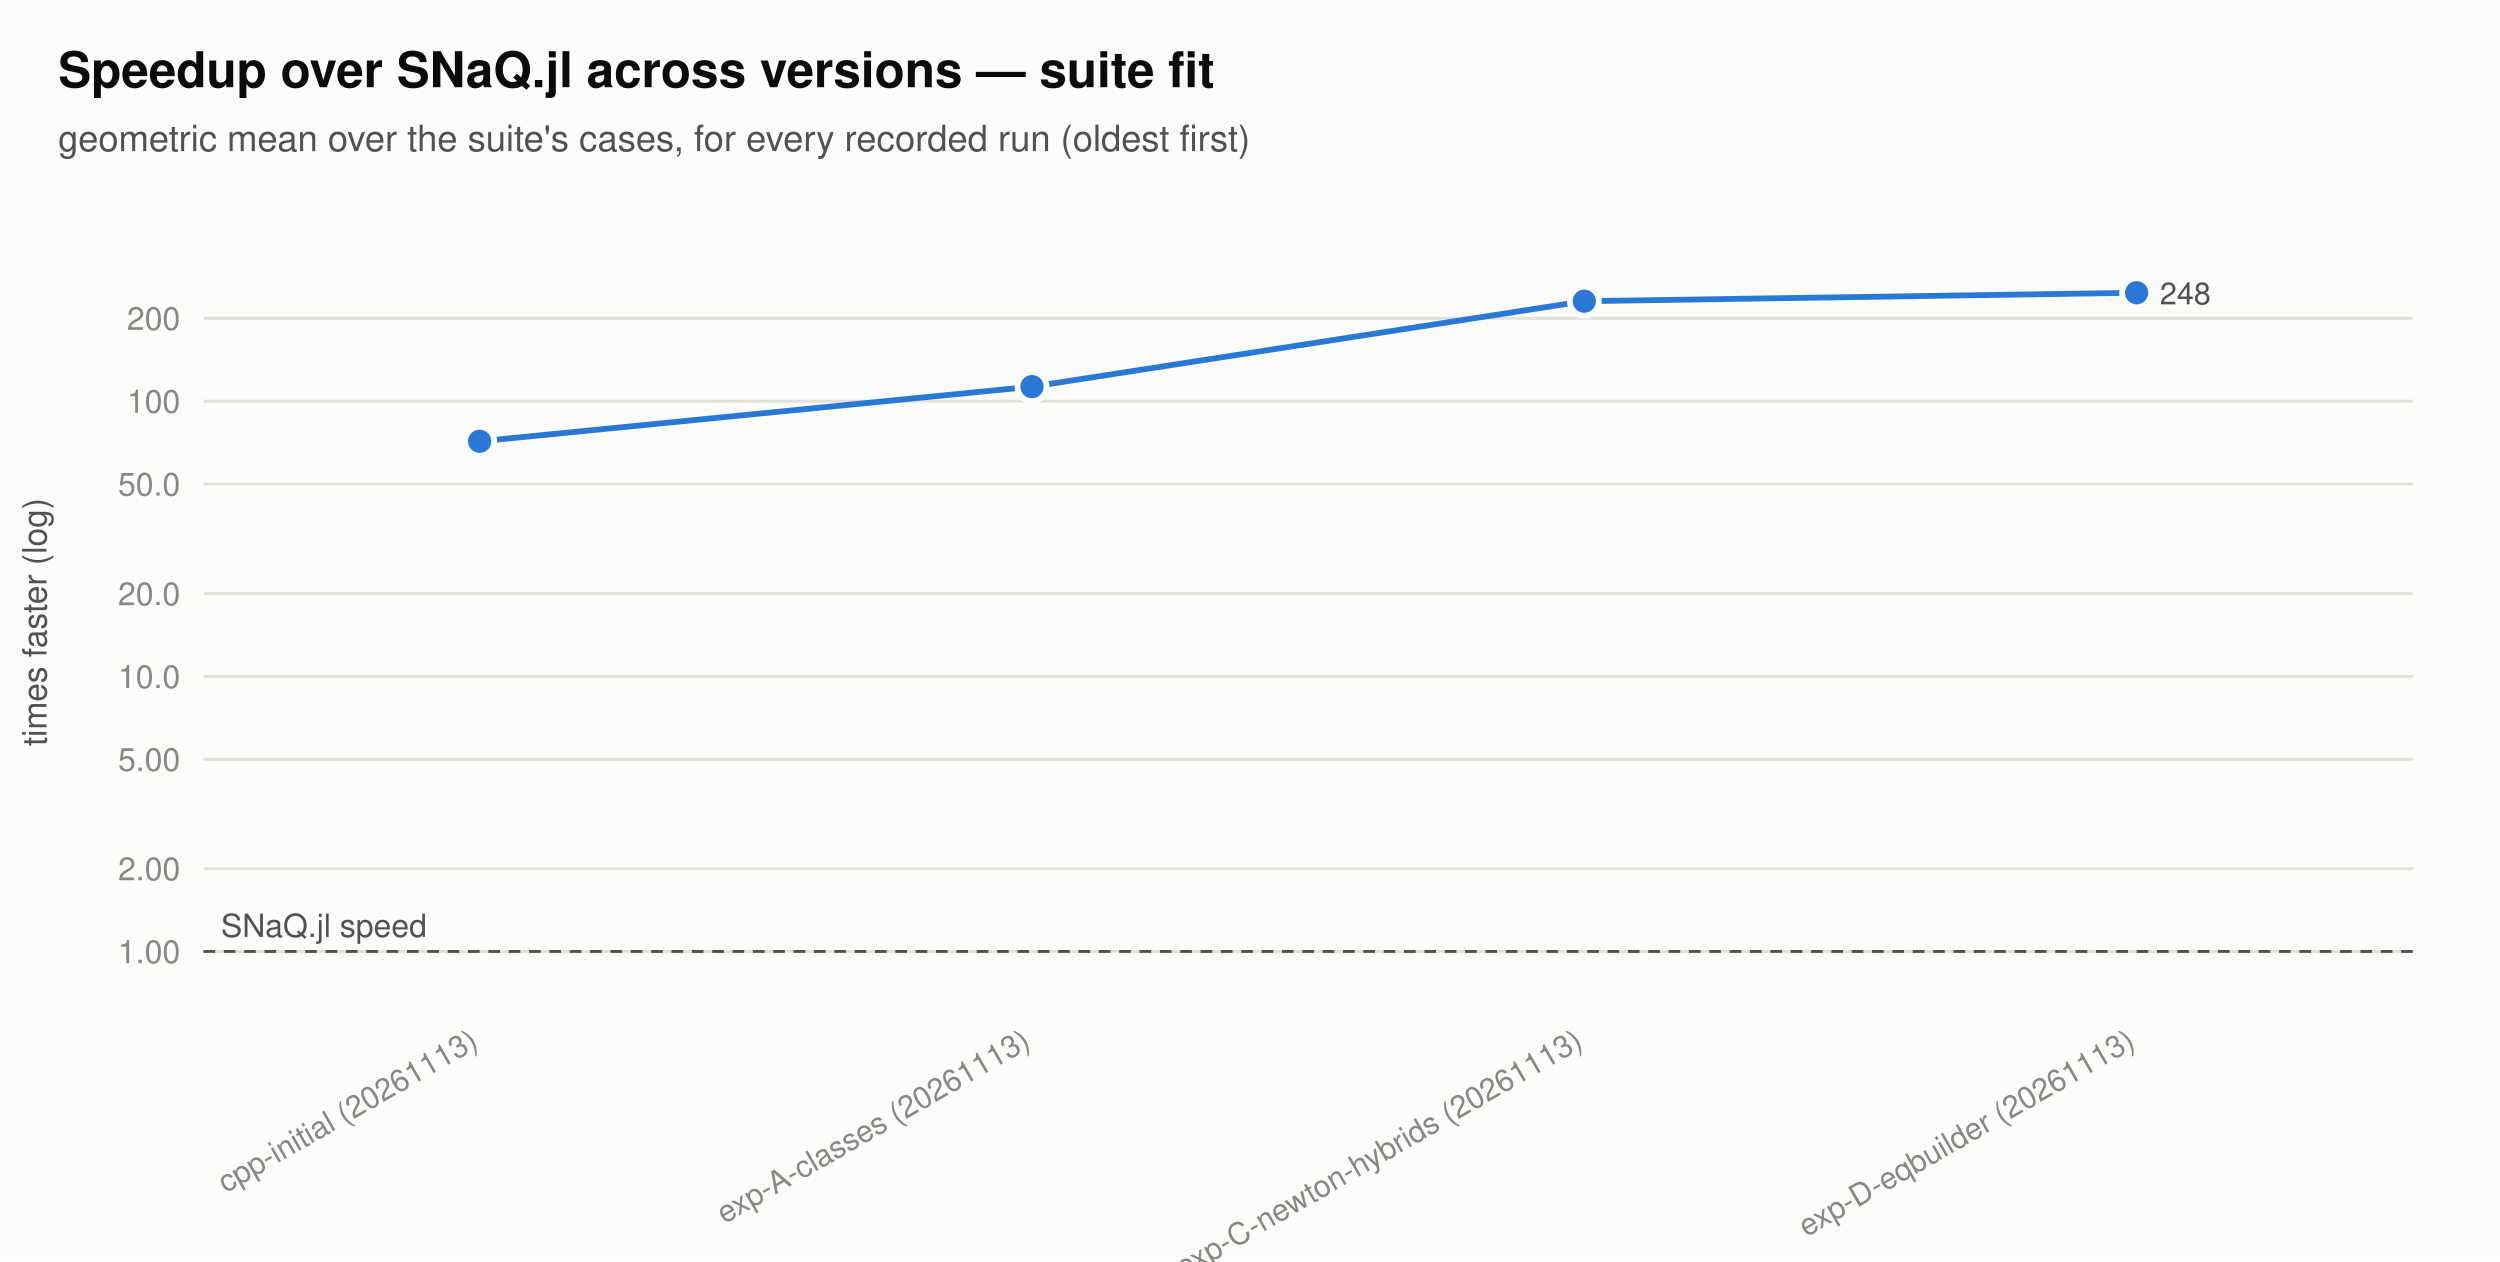
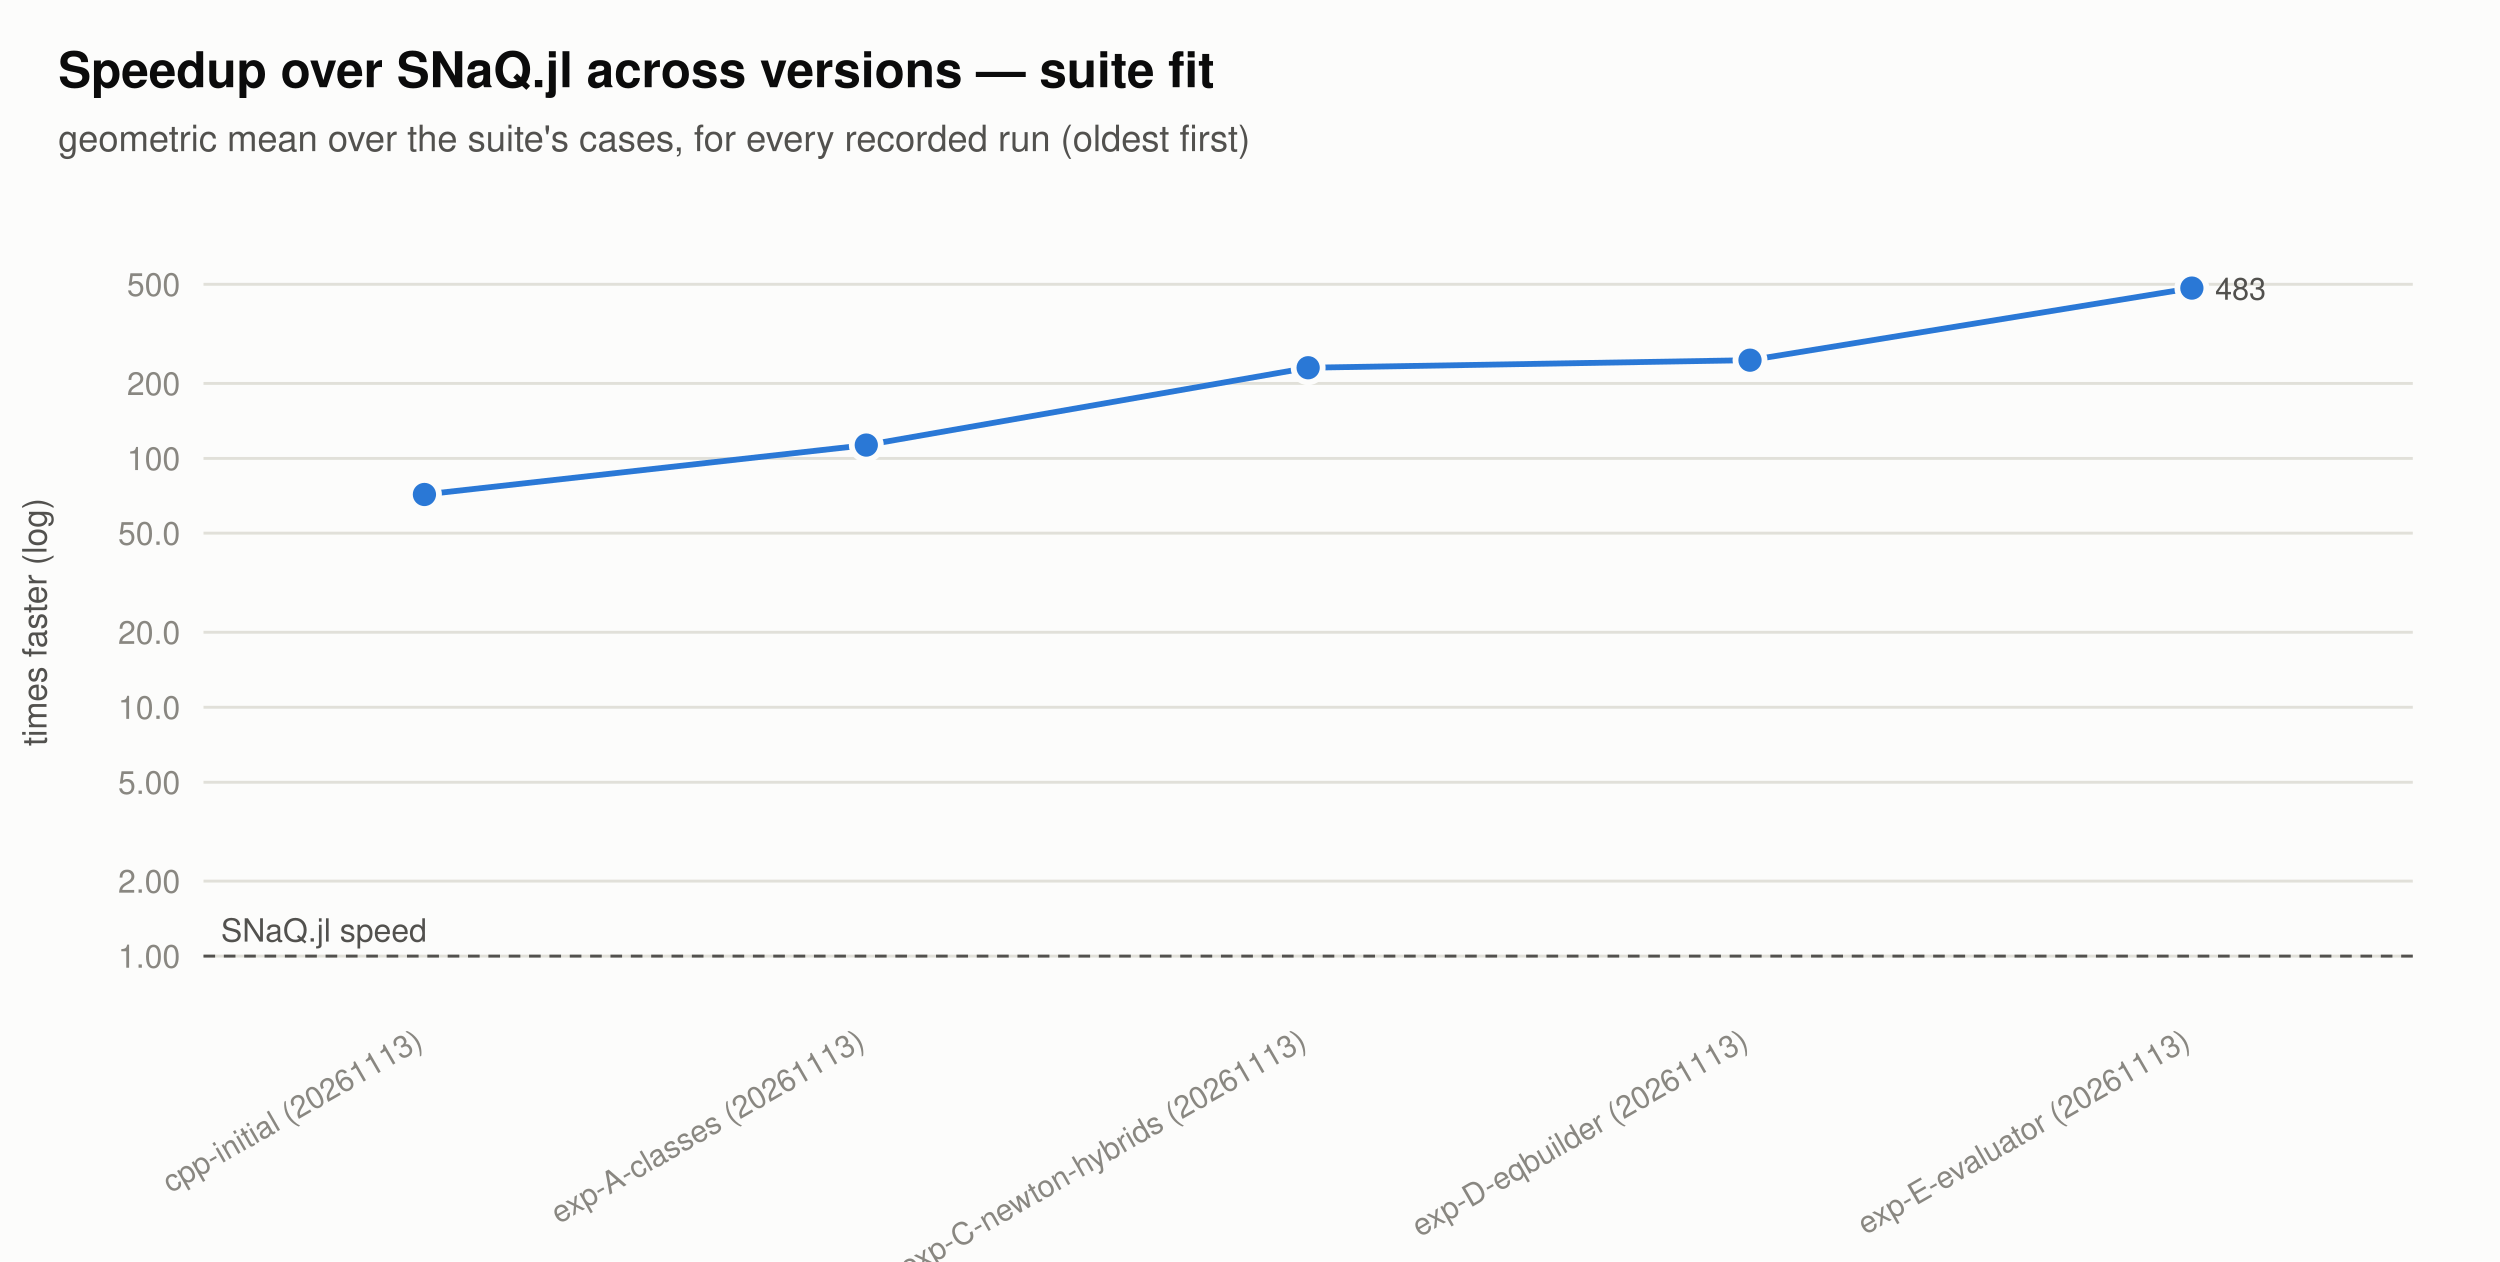
<svg xmlns="http://www.w3.org/2000/svg" width="860" height="434" viewBox="0 0 860 434" font-family="-apple-system, BlinkMacSystemFont, 'Segoe UI', Helvetica, Arial, sans-serif">
  <rect width="860" height="434" fill="#fcfcfb" />
  <text x="20" y="30" font-size="17" font-weight="600" fill="#0b0b0b">Speedup over SNaQ.jl across versions — suite fit</text>
  <text x="20" y="52" font-size="12.5" fill="#52514e">geometric mean over the suite's cases, for every recorded run (oldest first)</text>
-   <line x1="70" y1="327.3" x2="830" y2="327.3" stroke="#e1e0d9" stroke-width="1" />
-   <text x="62" y="331.3" font-size="11" fill="#898781" text-anchor="end">1.00</text>
-   <line x1="70" y1="298.8" x2="830" y2="298.8" stroke="#e1e0d9" stroke-width="1" />
-   <text x="62" y="302.8" font-size="11" fill="#898781" text-anchor="end">2.00</text>
-   <line x1="70" y1="261.2" x2="830" y2="261.2" stroke="#e1e0d9" stroke-width="1" />
-   <text x="62" y="265.2" font-size="11" fill="#898781" text-anchor="end">5.00</text>
-   <line x1="70" y1="232.7" x2="830" y2="232.7" stroke="#e1e0d9" stroke-width="1" />
-   <text x="62" y="236.7" font-size="11" fill="#898781" text-anchor="end">10.0</text>
-   <line x1="70" y1="204.2" x2="830" y2="204.2" stroke="#e1e0d9" stroke-width="1" />
-   <text x="62" y="208.2" font-size="11" fill="#898781" text-anchor="end">20.0</text>
-   <line x1="70" y1="166.5" x2="830" y2="166.5" stroke="#e1e0d9" stroke-width="1" />
-   <text x="62" y="170.5" font-size="11" fill="#898781" text-anchor="end">50.0</text>
-   <line x1="70" y1="138.0" x2="830" y2="138.0" stroke="#e1e0d9" stroke-width="1" />
-   <text x="62" y="142.0" font-size="11" fill="#898781" text-anchor="end">100</text>
-   <line x1="70" y1="109.5" x2="830" y2="109.5" stroke="#e1e0d9" stroke-width="1" />
-   <text x="62" y="113.5" font-size="11" fill="#898781" text-anchor="end">200</text>
+   <line x1="70" y1="328.9" x2="830" y2="328.9" stroke="#e1e0d9" stroke-width="1" />
+   <text x="62" y="332.9" font-size="11" fill="#898781" text-anchor="end">1.00</text>
+   <line x1="70" y1="303.1" x2="830" y2="303.1" stroke="#e1e0d9" stroke-width="1" />
+   <text x="62" y="307.1" font-size="11" fill="#898781" text-anchor="end">2.00</text>
+   <line x1="70" y1="269.1" x2="830" y2="269.1" stroke="#e1e0d9" stroke-width="1" />
+   <text x="62" y="273.1" font-size="11" fill="#898781" text-anchor="end">5.00</text>
+   <line x1="70" y1="243.3" x2="830" y2="243.3" stroke="#e1e0d9" stroke-width="1" />
+   <text x="62" y="247.3" font-size="11" fill="#898781" text-anchor="end">10.0</text>
+   <line x1="70" y1="217.5" x2="830" y2="217.5" stroke="#e1e0d9" stroke-width="1" />
+   <text x="62" y="221.5" font-size="11" fill="#898781" text-anchor="end">20.0</text>
+   <line x1="70" y1="183.4" x2="830" y2="183.4" stroke="#e1e0d9" stroke-width="1" />
+   <text x="62" y="187.4" font-size="11" fill="#898781" text-anchor="end">50.0</text>
+   <line x1="70" y1="157.7" x2="830" y2="157.7" stroke="#e1e0d9" stroke-width="1" />
+   <text x="62" y="161.7" font-size="11" fill="#898781" text-anchor="end">100</text>
+   <line x1="70" y1="131.9" x2="830" y2="131.9" stroke="#e1e0d9" stroke-width="1" />
+   <text x="62" y="135.9" font-size="11" fill="#898781" text-anchor="end">200</text>
+   <line x1="70" y1="97.8" x2="830" y2="97.8" stroke="#e1e0d9" stroke-width="1" />
+   <text x="62" y="101.8" font-size="11" fill="#898781" text-anchor="end">500</text>
  <text x="16" y="214.0" font-size="11.5" fill="#52514e" text-anchor="middle" transform="rotate(-90 16 214.0)">times faster (log)</text>
-   <line x1="70" y1="327.3" x2="830" y2="327.3" stroke="#52514e" stroke-width="1" stroke-dasharray="4 3" />
-   <text x="76" y="322.3" font-size="11" fill="#52514e">SNaQ.jl speed</text>
-   <text x="165.0" y="360" font-size="10.5" fill="#898781" text-anchor="end" transform="rotate(-30 165.0 360)">cpp-initial (20261113)</text>
-   <text x="355.0" y="360" font-size="10.5" fill="#898781" text-anchor="end" transform="rotate(-30 355.0 360)">exp-A-classes (20261113)</text>
-   <text x="545.0" y="360" font-size="10.5" fill="#898781" text-anchor="end" transform="rotate(-30 545.0 360)">exp-C-newton-hybrids (20261113)</text>
-   <text x="735.0" y="360" font-size="10.5" fill="#898781" text-anchor="end" transform="rotate(-30 735.0 360)">exp-D-eqbuilder (20261113)</text>
-   <path d="M165.0,151.8 L355.0,133.0 L545.0,103.6 L735.0,100.7" fill="none" stroke="#2a78d6" stroke-width="2" stroke-linejoin="round" />
+   <line x1="70" y1="328.9" x2="830" y2="328.9" stroke="#52514e" stroke-width="1" stroke-dasharray="4 3" />
+   <text x="76" y="323.9" font-size="11" fill="#52514e">SNaQ.jl speed</text>
+   <text x="146.0" y="360" font-size="10.5" fill="#898781" text-anchor="end" transform="rotate(-30 146.0 360)">cpp-initial (20261113)</text>
+   <text x="298.0" y="360" font-size="10.5" fill="#898781" text-anchor="end" transform="rotate(-30 298.0 360)">exp-A-classes (20261113)</text>
+   <text x="450.0" y="360" font-size="10.5" fill="#898781" text-anchor="end" transform="rotate(-30 450.0 360)">exp-C-newton-hybrids (20261113)</text>
+   <text x="602.0" y="360" font-size="10.5" fill="#898781" text-anchor="end" transform="rotate(-30 602.0 360)">exp-D-eqbuilder (20261113)</text>
+   <text x="754.0" y="360" font-size="10.5" fill="#898781" text-anchor="end" transform="rotate(-30 754.0 360)">exp-E-evaluator (20261113)</text>
+   <path d="M146.0,170.1 L298.0,153.1 L450.0,126.5 L602.0,123.9 L754.0,99.1" fill="none" stroke="#2a78d6" stroke-width="2" stroke-linejoin="round" />
  <g>
-     <circle cx="165.0" cy="151.8" r="5" fill="#2a78d6" stroke="#fcfcfb" stroke-width="2" />
+     <circle cx="146.0" cy="170.1" r="5" fill="#2a78d6" stroke="#fcfcfb" stroke-width="2" />
  </g>
  <g>
-     <circle cx="355.0" cy="133.0" r="5" fill="#2a78d6" stroke="#fcfcfb" stroke-width="2" />
+     <circle cx="298.0" cy="153.1" r="5" fill="#2a78d6" stroke="#fcfcfb" stroke-width="2" />
  </g>
  <g>
-     <circle cx="545.0" cy="103.6" r="5" fill="#2a78d6" stroke="#fcfcfb" stroke-width="2" />
+     <circle cx="450.0" cy="126.5" r="5" fill="#2a78d6" stroke="#fcfcfb" stroke-width="2" />
  </g>
  <g>
-     <circle cx="735.0" cy="100.7" r="5" fill="#2a78d6" stroke="#fcfcfb" stroke-width="2" />
+     <circle cx="602.0" cy="123.9" r="5" fill="#2a78d6" stroke="#fcfcfb" stroke-width="2" />
  </g>
-   <text x="743.0" y="104.7" font-size="10.5" fill="#52514e">248</text>
+   <g>
+     <circle cx="754.0" cy="99.1" r="5" fill="#2a78d6" stroke="#fcfcfb" stroke-width="2" />
+   </g>
+   <text x="762.0" y="103.1" font-size="10.5" fill="#52514e">483</text>
</svg>
